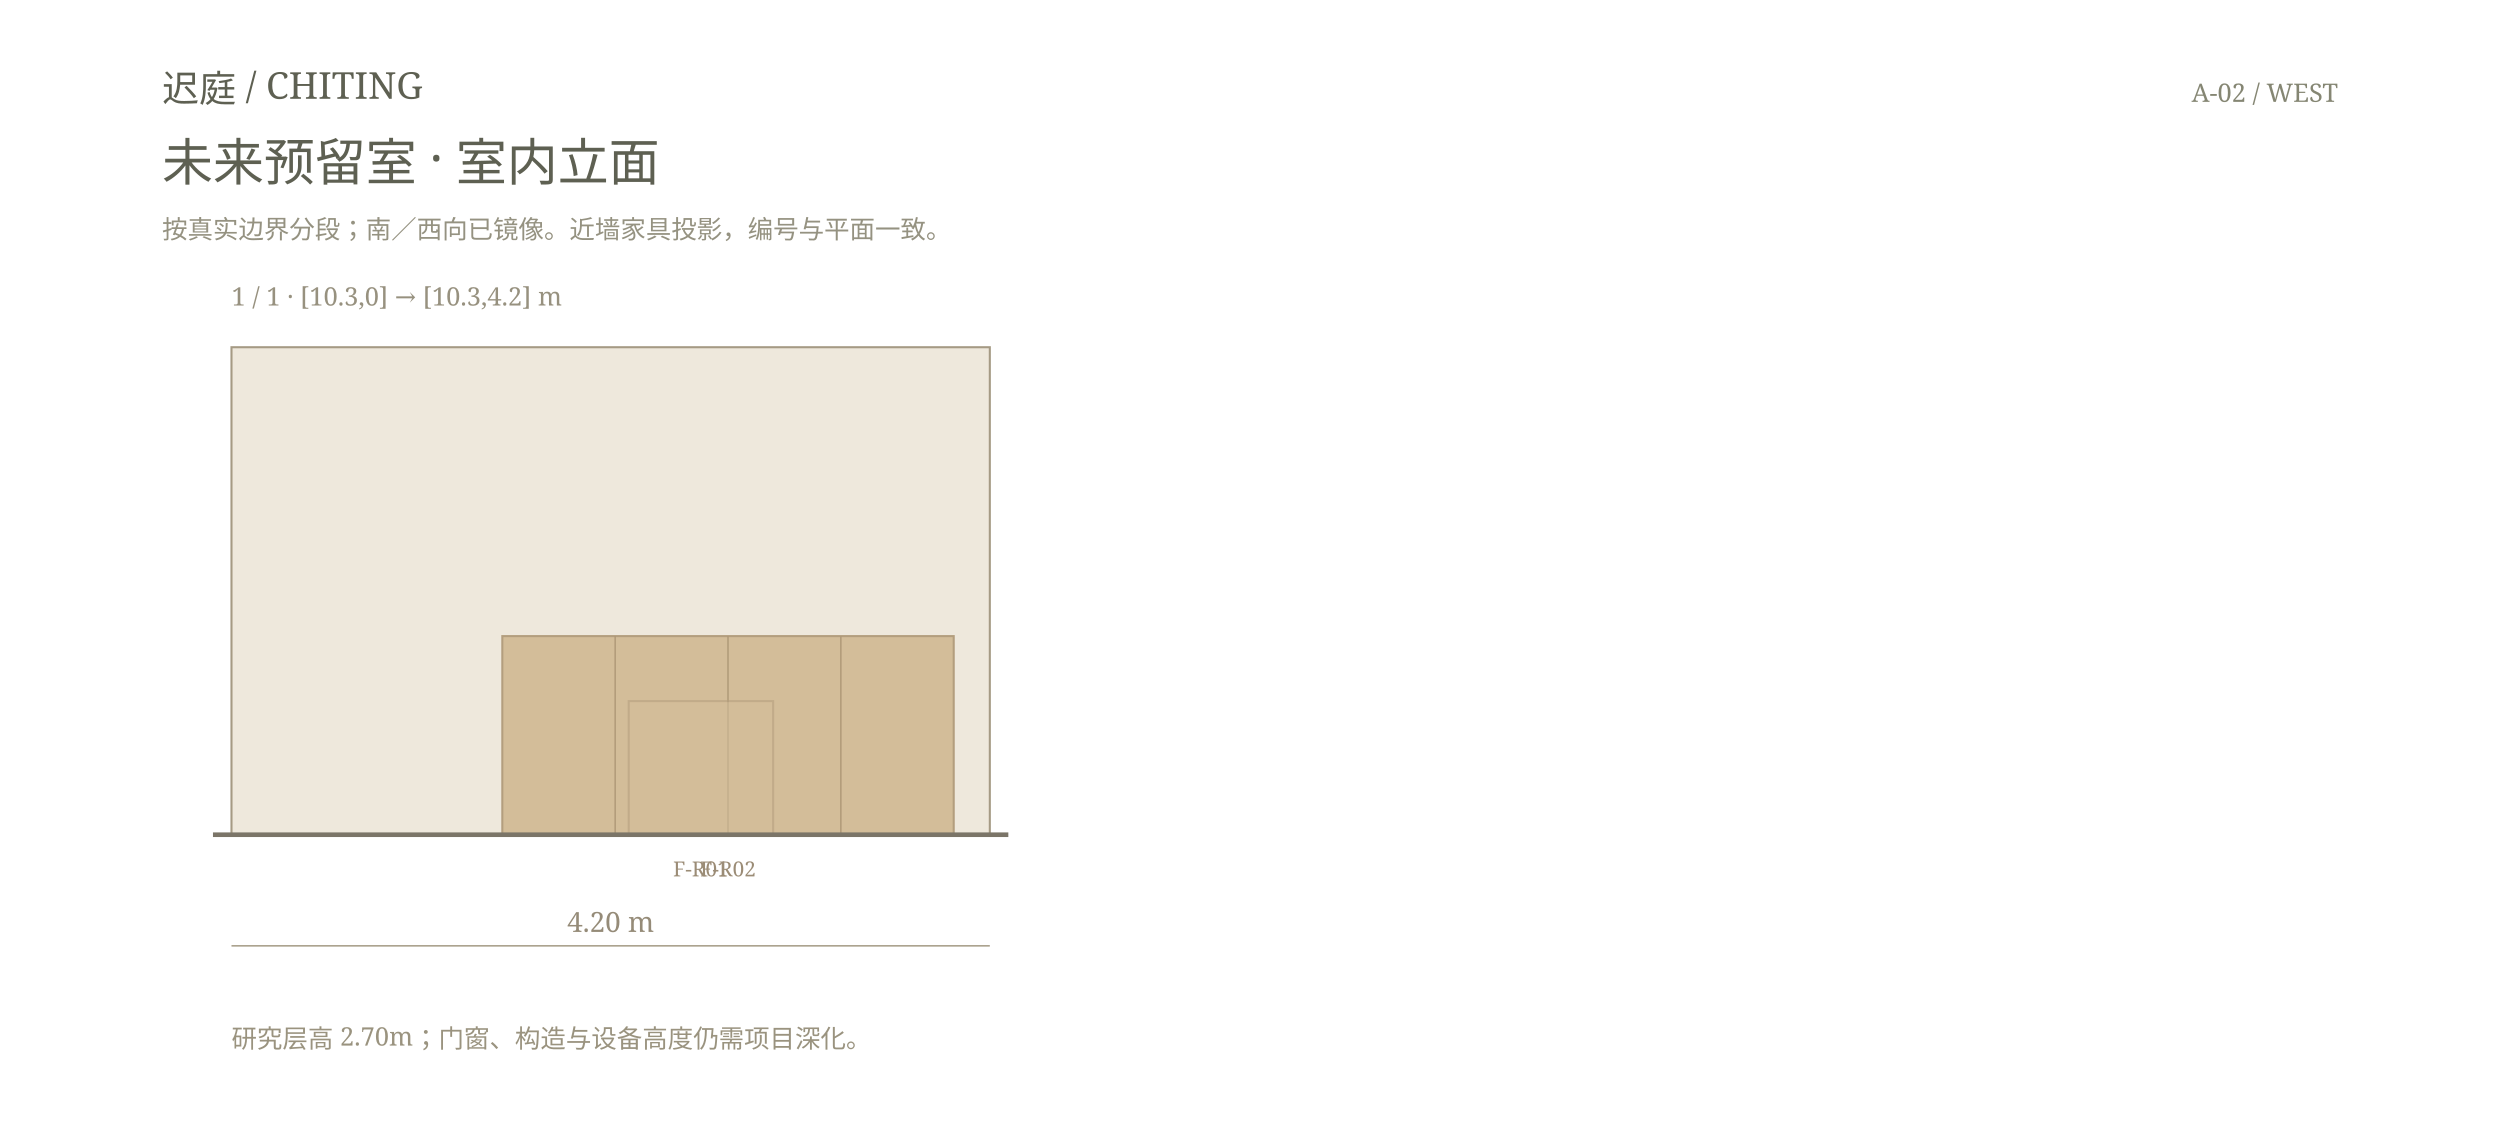
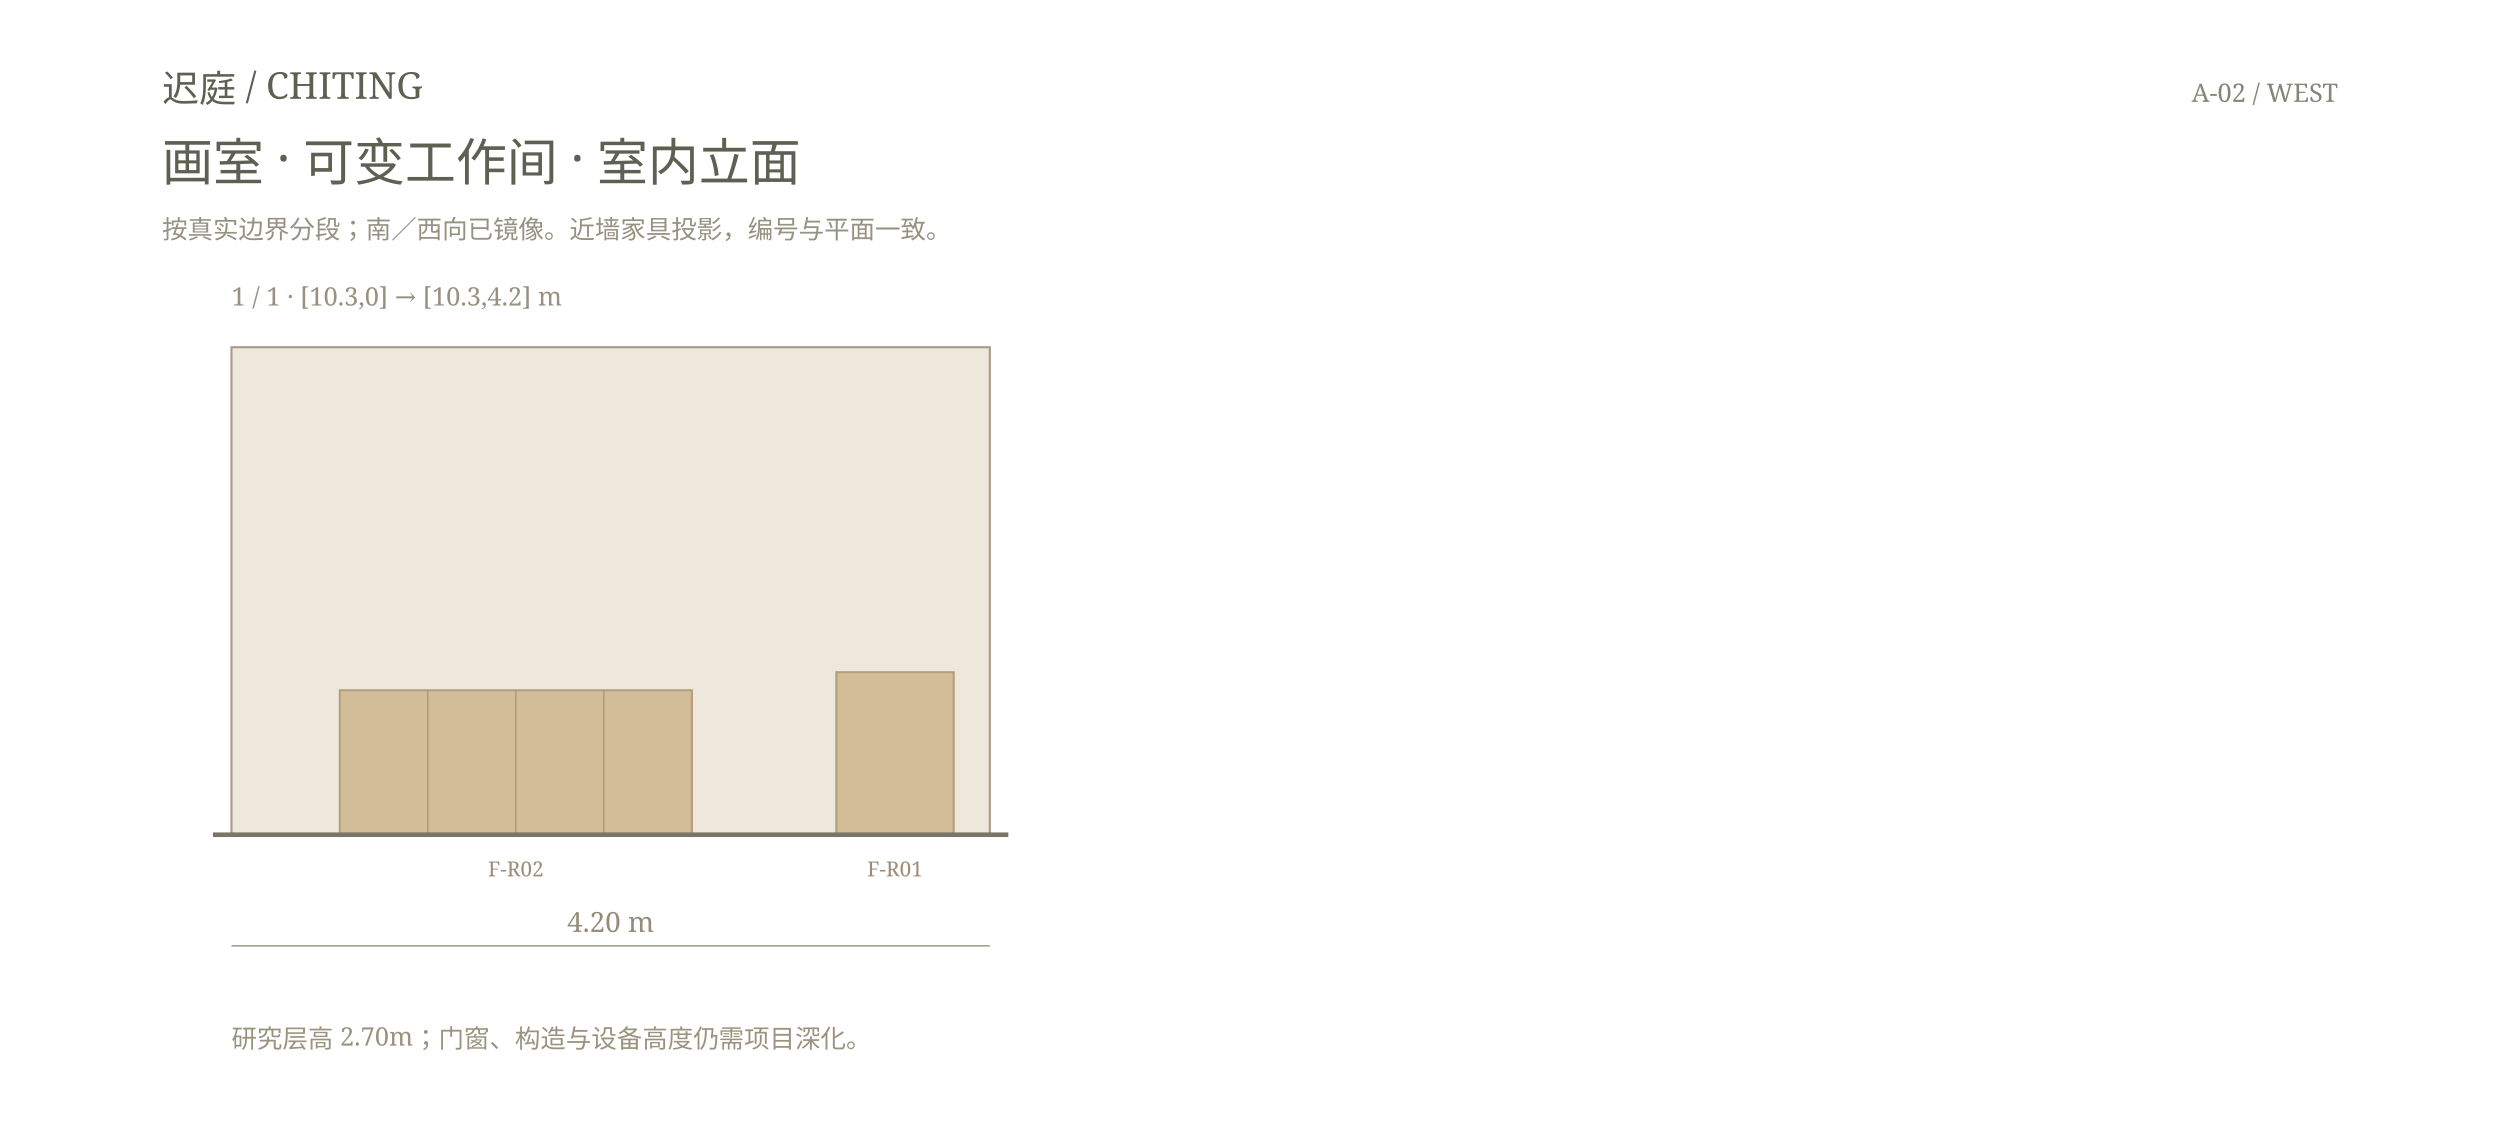
<svg xmlns="http://www.w3.org/2000/svg" viewBox="0 0 1080 488.6" role="img" aria-label="迟庭 · reserve west elevation" style="display:block;width:100%;height:auto;background:#f8f5ee;font-family:Georgia,'Songti SC','Noto Serif SC',serif">
  <defs>
    <marker id="route-arrow" viewBox="0 0 10 10" refX="8" refY="5" markerWidth="5" markerHeight="5" orient="auto-start-reverse">
      <path d="M0 1L9 5L0 9" fill="none" stroke="context-stroke" stroke-width="1.6" />
    </marker>
  </defs>
  <text x="70" y="44" font-size="16" fill="#5e6052">迟庭  /  CHITING</text>
  <text x="1010" y="44" font-size="11" fill="#858673" text-anchor="end">A-02 / WEST</text>
-   <text x="70" y="78" font-size="22" fill="#5e6052">未来预留室 · 室内立面</text>
+   <text x="70" y="78" font-size="22" fill="#5e6052">画室 · 可变工作间 · 室内立面</text>
  <text x="70" y="103" font-size="11" fill="#959281">按真实边界分段；南／西向已镜像。近墙家具投影，编号与平面一致。</text>
  <text x="100" y="132" font-size="11" fill="#97917f">1 / 1  ·  [10.3,0] → [10.3,4.2] m</text>
  <rect x="100" y="150" width="327.6" height="210.6" fill="#eee8dc" stroke="#a59a84" stroke-width=".9" />
-   <rect x="217" y="274.8" width="195" height="85.8" fill="#d3bd99" stroke="#b39e7e" stroke-width=".9" />
-   <text x="314.5" y="378.6" font-size="9" fill="#9b8c76" text-anchor="middle">F-R02</text>
-   <line x1="265.75" y1="274.8" x2="265.75" y2="360.6" stroke="#ad9776" stroke-width="0.6" />
-   <line x1="314.5" y1="274.8" x2="314.5" y2="360.6" stroke="#ad9776" stroke-width="0.6" />
-   <line x1="363.25" y1="274.8" x2="363.25" y2="360.6" stroke="#ad9776" stroke-width="0.6" />
-   <rect x="271.6" y="302.88" width="62.4" height="57.72" fill="#d3bd99" stroke="#b39e7e" stroke-width=".9" opacity=".58" />
-   <text x="302.8" y="378.6" font-size="9" fill="#9b8c76" text-anchor="middle">F-R01</text>
+   <rect x="361.3" y="290.4" width="50.7" height="70.2" fill="#d3bd99" stroke="#b39e7e" stroke-width=".9" />
+   <text x="386.65" y="378.6" font-size="9" fill="#9b8c76" text-anchor="middle">F-R01</text>
+   <rect x="146.8" y="298.2" width="152.1" height="62.4" fill="#d3bd99" stroke="#b39e7e" stroke-width=".9" />
+   <text x="222.85" y="378.6" font-size="9" fill="#9b8c76" text-anchor="middle">F-R02</text>
+   <line x1="184.825" y1="298.2" x2="184.825" y2="360.6" stroke="#ad9776" stroke-width="0.6" />
+   <line x1="222.85" y1="298.2" x2="222.85" y2="360.6" stroke="#ad9776" stroke-width="0.6" />
+   <line x1="260.875" y1="298.2" x2="260.875" y2="360.6" stroke="#ad9776" stroke-width="0.6" />
  <line x1="92" y1="360.6" x2="435.6" y2="360.6" stroke="#7b7568" stroke-width="2" />
  <line x1="100" y1="408.6" x2="427.6" y2="408.6" stroke="#aaa18d" stroke-width="0.7" />
  <text x="263.8" y="402.6" font-size="12" fill="#958b78" text-anchor="middle">4.20 m</text>
  <text x="100" y="452.6" font-size="11" fill="#9a937f">研究层高 2.70m；门窗、构造与设备高度仍需项目深化。</text>
</svg>
